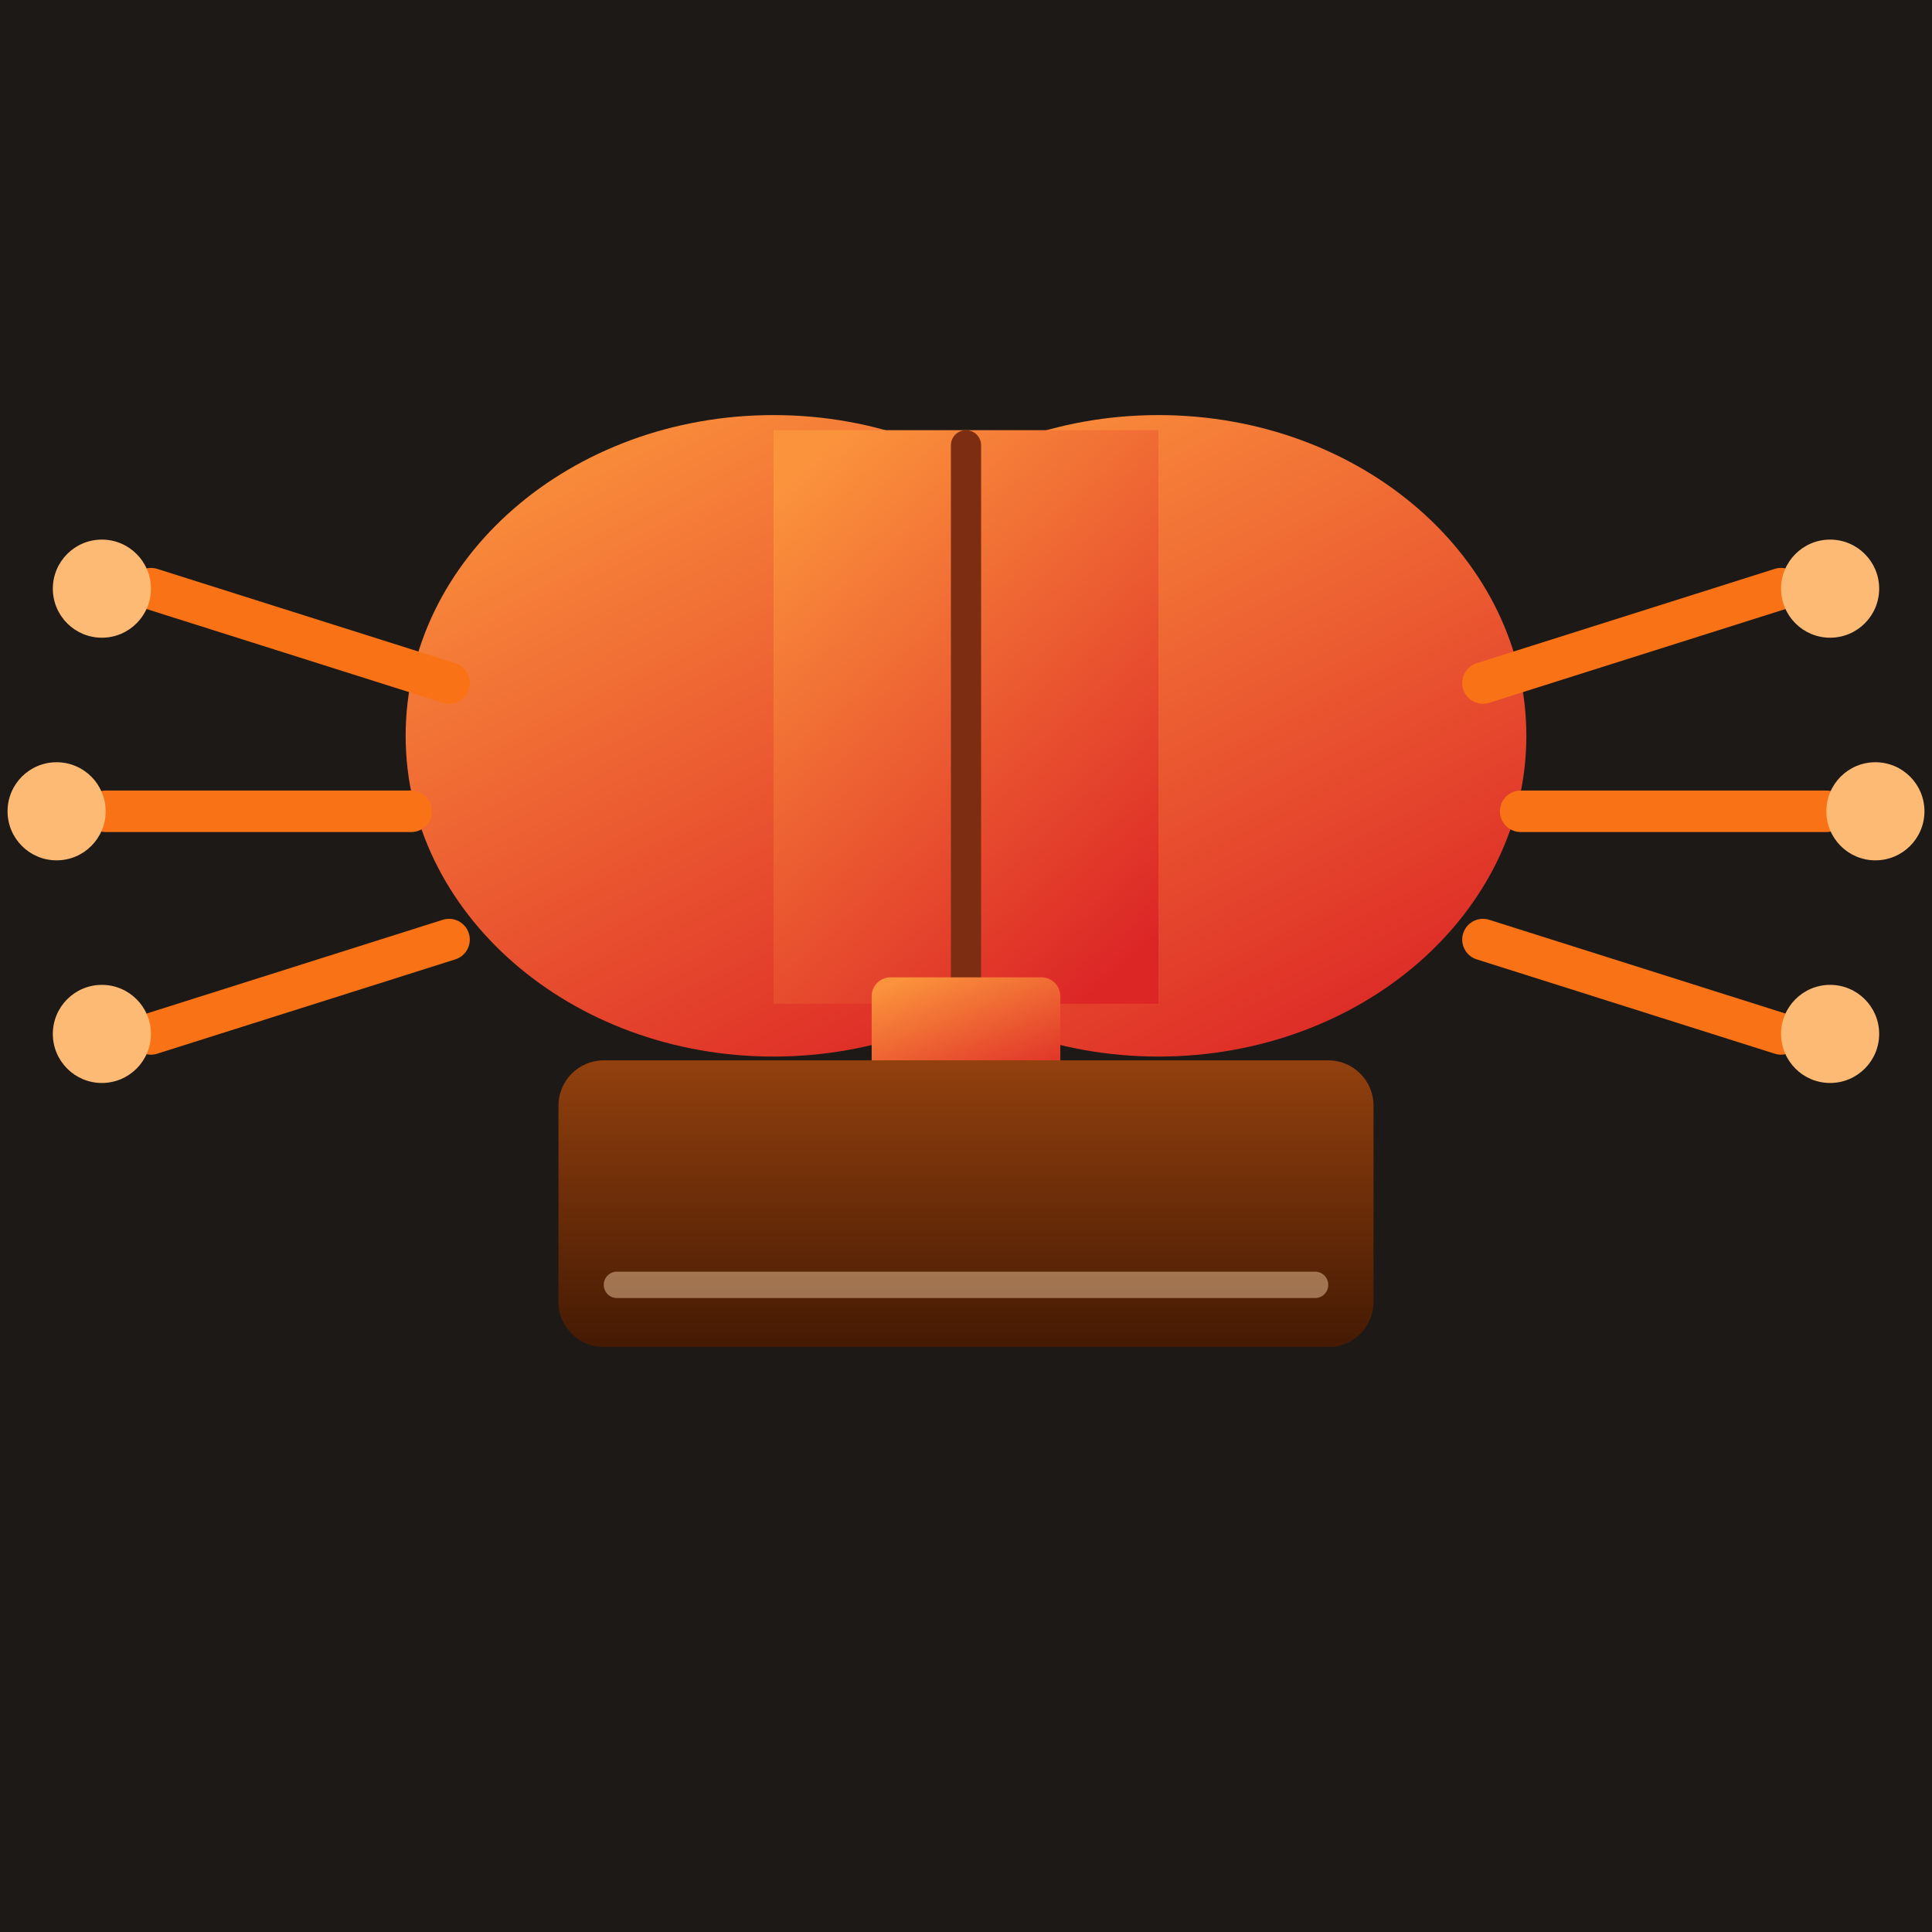
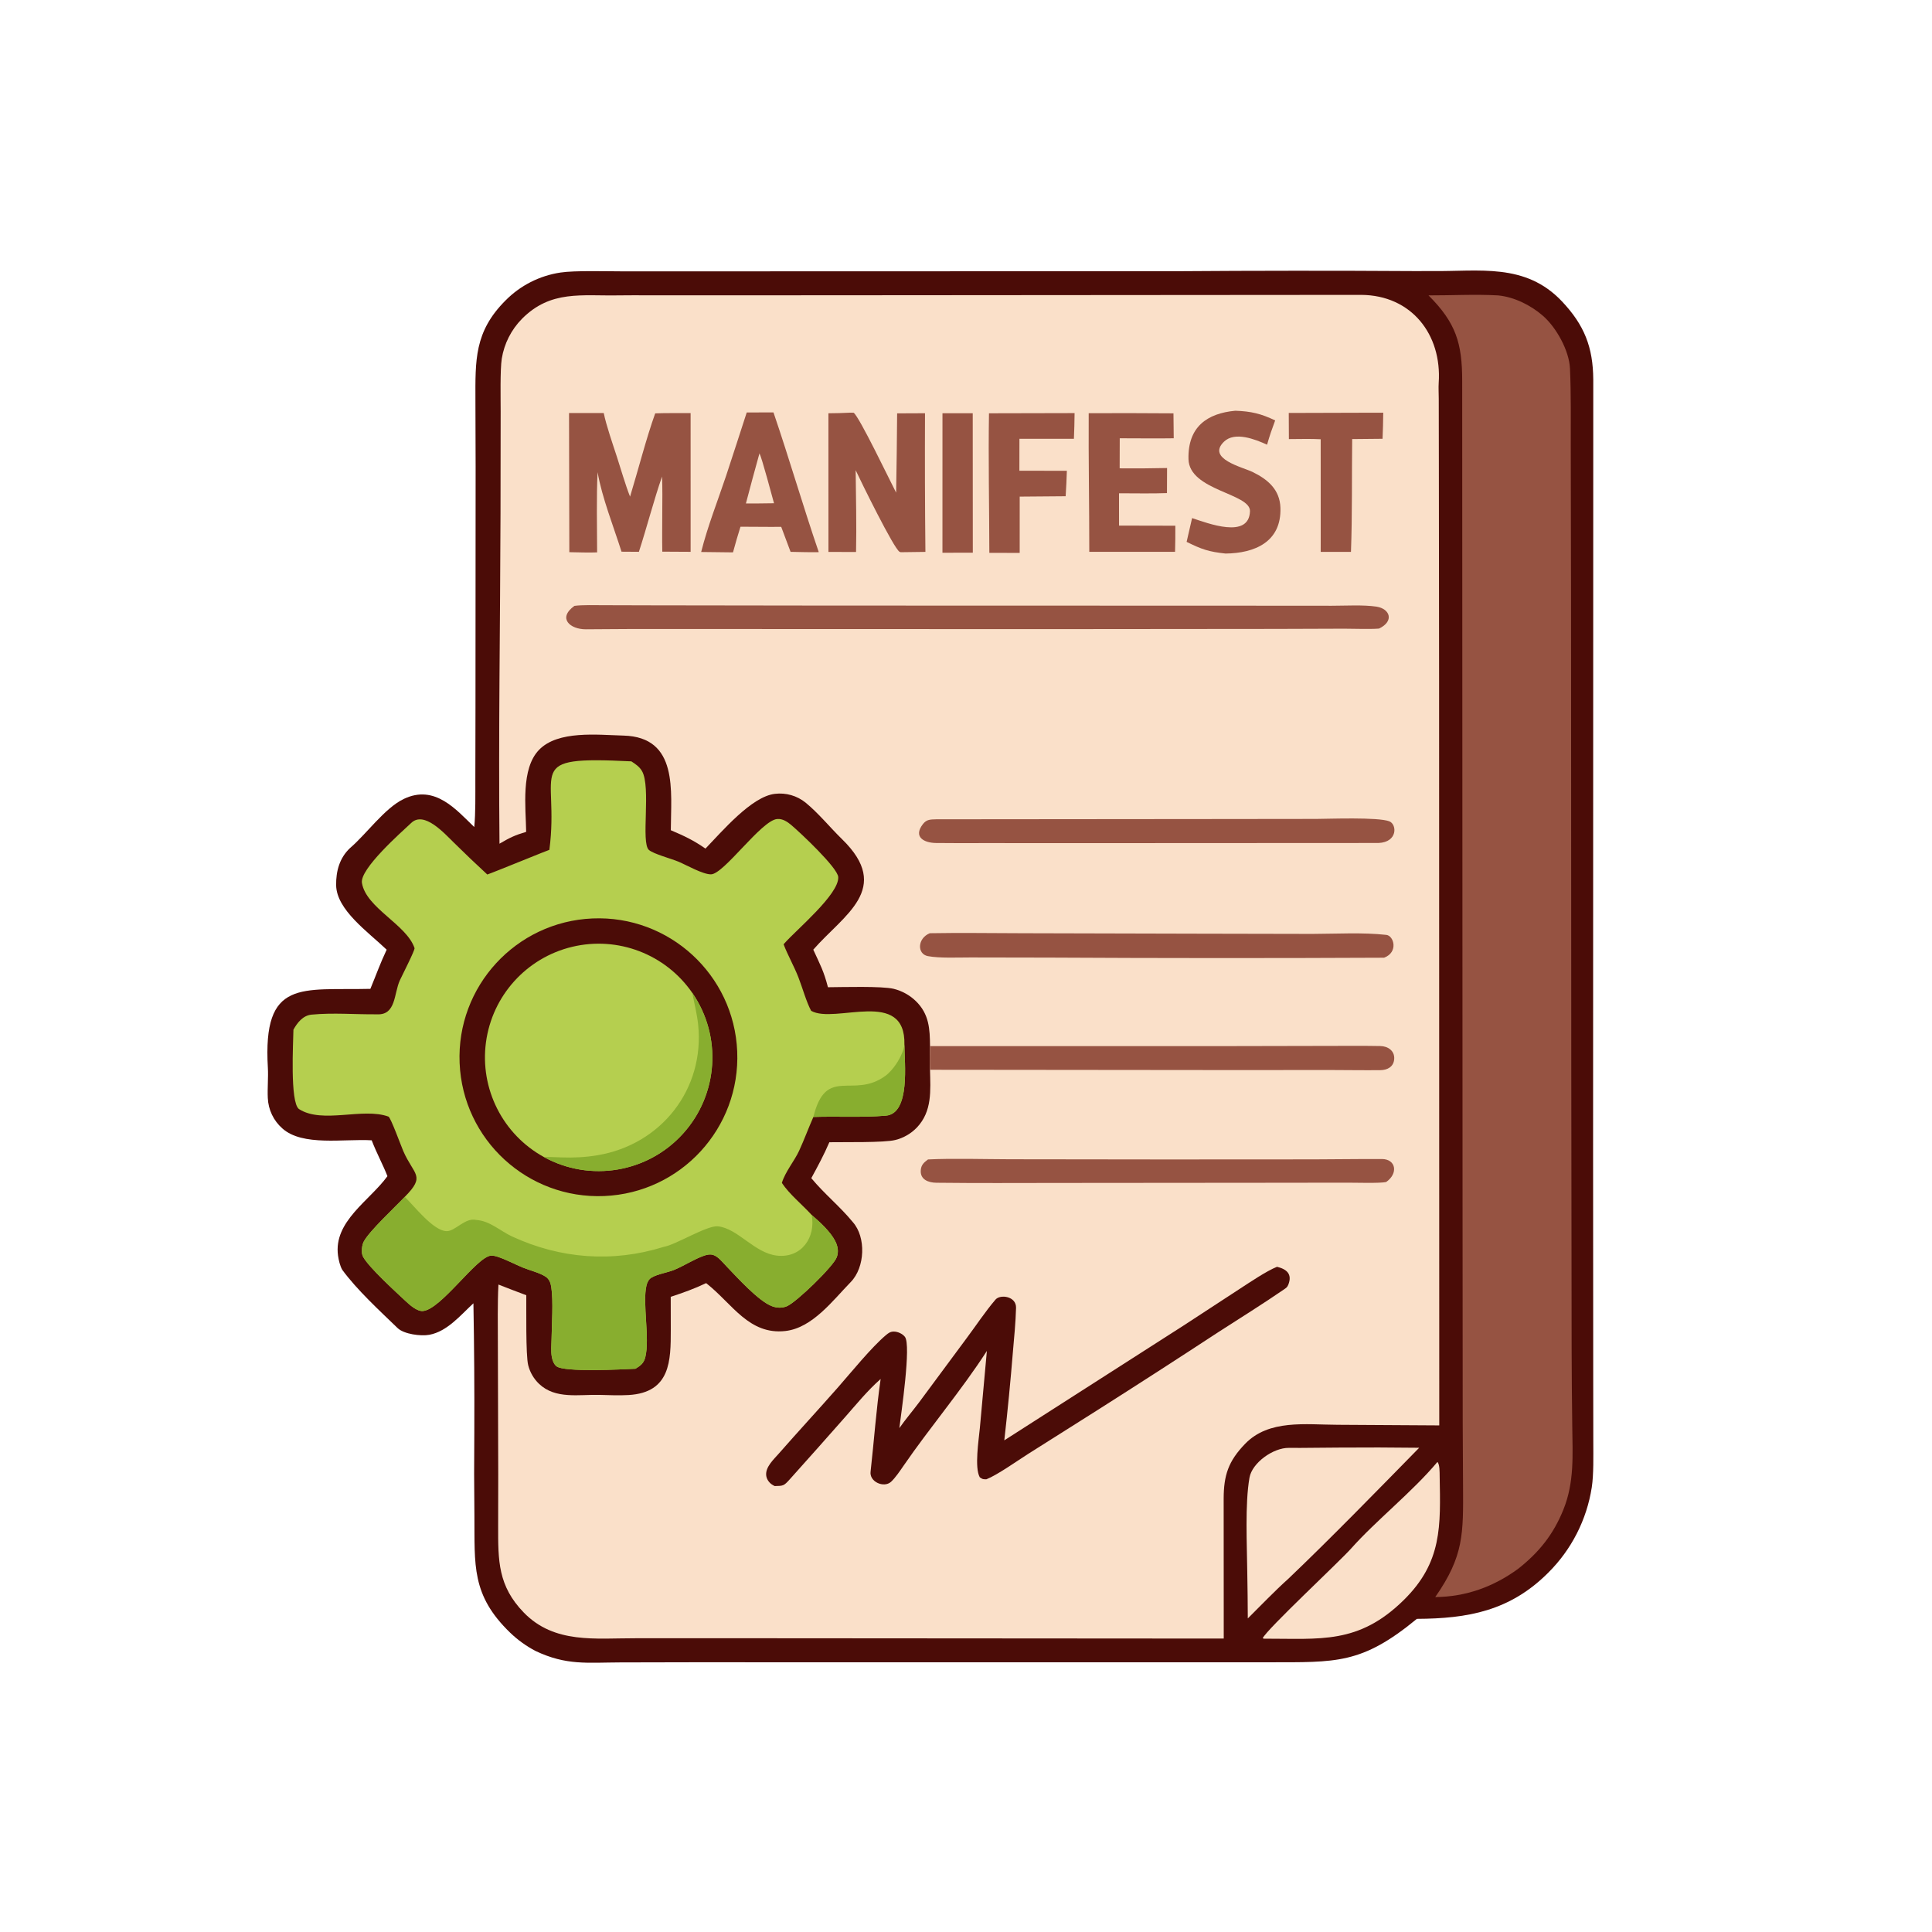
<svg xmlns="http://www.w3.org/2000/svg" width="1024" height="1024" viewBox="0 0 1024 1024">
-   <defs>
-     <linearGradient id="brainGrad" x1="20%" y1="0%" x2="80%" y2="100%">
-       <stop offset="0%" stop-color="#FB923C" />
-       <stop offset="100%" stop-color="#DC2626" />
-     </linearGradient>
-     <linearGradient id="trayGrad" x1="0%" y1="0%" x2="0%" y2="100%">
-       <stop offset="0%" stop-color="#92400E" />
-       <stop offset="100%" stop-color="#451A03" />
-     </linearGradient>
-   </defs>
-   <rect width="1024" height="1024" fill="#1C1917" />
-   <ellipse cx="410" cy="390" rx="195" ry="170" fill="url(#brainGrad)" />
-   <ellipse cx="614" cy="390" rx="195" ry="170" fill="url(#brainGrad)" />
-   <rect x="410" y="228" width="204" height="304" fill="url(#brainGrad)" />
-   <line x1="512" y1="236" x2="512" y2="530" stroke="#7C2D12" stroke-width="16" stroke-linecap="round" />
-   <rect x="462" y="518" width="100" height="64" rx="10" fill="url(#brainGrad)" />
-   <rect x="296" y="562" width="432" height="152" rx="24" fill="url(#trayGrad)" />
-   <rect x="320" y="674" width="384" height="14" rx="7" fill="#FED7AA" opacity="0.45" />
-   <line x1="80" y1="312" x2="238" y2="362" stroke="#F97316" stroke-width="22" stroke-linecap="round" />
-   <line x1="56" y1="430" x2="218" y2="430" stroke="#F97316" stroke-width="22" stroke-linecap="round" />
-   <line x1="80" y1="548" x2="238" y2="498" stroke="#F97316" stroke-width="22" stroke-linecap="round" />
-   <circle cx="54" cy="312" r="26" fill="#FDBA74" />
-   <circle cx="30" cy="430" r="26" fill="#FDBA74" />
-   <circle cx="54" cy="548" r="26" fill="#FDBA74" />
-   <line x1="786" y1="362" x2="944" y2="312" stroke="#F97316" stroke-width="22" stroke-linecap="round" />
-   <line x1="806" y1="430" x2="968" y2="430" stroke="#F97316" stroke-width="22" stroke-linecap="round" />
-   <line x1="786" y1="498" x2="944" y2="548" stroke="#F97316" stroke-width="22" stroke-linecap="round" />
-   <circle cx="970" cy="312" r="26" fill="#FDBA74" />
-   <circle cx="994" cy="430" r="26" fill="#FDBA74" />
-   <circle cx="970" cy="548" r="26" fill="#FDBA74" />
+   <path fill="#4B0C07" d="M623.707 143.749C665.536 143.446 707.366 143.422 749.196 143.679C752.329 143.691 755.452 143.64 758.599 143.669C784.037 143.977 808.408 139.161 827.842 159.708C839.741 172.288 844.358 184.04 844.466 201.233L844.372 610.708L844.439 729.567L844.482 764.298C844.478 771.59 844.734 781.382 843.674 788.327C841.004 805.493 832.908 821.354 820.573 833.587C800.342 853.847 778 857.898 750.967 858.027C721.635 882.194 708.217 880.992 672.259 881.04L628.235 881.055L492.72 881.063L368.526 881.029L328.737 881.114C311.147 881.171 300.285 882.797 283.93 875.095C278.975 872.506 274.414 869.227 270.382 865.354C249.726 845.367 251.654 829.571 251.446 803.17C251.267 788.504 251.25 773.836 251.394 759.169C251.493 736.37 251.335 713.57 250.921 690.773C244.036 697.138 237.022 705.722 227.526 707.474C223.034 708.302 214.09 707.145 210.732 703.899C201.25 694.731 189.196 683.687 181.415 673.042C180.225 671.015 179.475 667.798 179.161 665.495C176.687 647.339 195.897 636.434 205.35 623.393C202.931 617.185 199.701 611.411 197.003 604.388C182.13 603.52 160.439 607.677 149.7 598.135C145.005 594.032 142.2 588.182 141.94 581.952C141.69 576.853 142.263 570.877 141.973 565.947C139.176 518.424 159.866 525.018 196.306 524.109C199.472 516.507 201.316 511.057 204.941 503.357C195.104 493.948 178.325 482.255 178.162 469.131C178.071 461.827 179.912 454.763 185.503 449.502C194.175 442.114 203.885 428.292 214.032 423.444C230.544 415.555 241.859 429.236 251.363 438.354C252.106 431.06 251.924 420.937 251.943 413.429L252.013 375.037L252.089 247.144L251.985 212.403C251.938 190.9 251.374 175.845 267.877 159.311C275.745 151.317 286.001 146.1 297.096 144.448C304.532 143.3 322.072 143.826 330.372 143.825L394.755 143.815L623.707 143.749Z" />
+   <path fill="#FAE0C9" d="M264.743 447.178C264.166 389.262 265.126 330.087 265.28 272.069L265.356 218.049C265.365 211.473 265.024 196.034 265.949 190.085C267.242 182.115 270.979 174.743 276.643 168.988C291.959 153.575 308.316 156.945 328.084 156.55C333.49 156.442 338.933 156.534 344.34 156.529L434.184 156.506L721.483 156.293C748.056 156.462 764.311 177.214 762.543 202.95C762.377 205.367 762.563 208.825 762.569 211.332L762.625 245.509L762.75 360.899L762.838 755.495L709.043 755.169C691.976 755.119 672.565 752.175 659.913 765.278C651.064 774.442 648.603 781.869 648.566 794.351L648.609 868.473L406.412 868.307L336.949 868.308C315.706 868.245 293.836 871.407 277.625 854.696C263.908 840.554 264.013 827.231 264.03 808.874L264.077 781.229L263.835 696.749C263.861 691.573 263.89 685.999 264.185 680.84C269.09 682.763 274.009 684.648 278.943 686.495C279.016 693.337 278.601 718.331 279.96 723.601C280.908 727.366 282.902 730.786 285.711 733.467C294.389 741.75 306.935 739.022 317.802 739.323C322.767 739.46 328.229 739.687 333.177 739.396C355.508 738.082 355.528 721.004 355.527 704.901L355.499 687.346C362.342 685.072 367.646 683.212 374.258 680.087L374.769 680.485C388.153 691.123 397.036 707.602 416.236 705.464C430.588 703.867 441.446 689.214 450.921 679.498C458.506 671.72 459.102 655.794 452.056 647.799C445.302 639.525 436.913 632.8 430.005 624.447C433.491 618.056 436.692 612.12 439.576 605.41C446.956 605.266 468.682 605.728 474.552 604.211C478.889 603.129 482.835 600.851 485.94 597.637C494.167 588.991 493.159 577.968 492.924 567.003C492.747 562.607 492.815 558.872 492.937 554.464C492.839 545.365 492.509 537.485 485.384 530.571C482.123 527.431 478.095 525.201 473.702 524.106C467.428 522.58 446.474 523.198 438.83 523.253C436.605 514.641 434.775 511.462 431.052 503.342C447.059 484.949 473.299 471.077 446.262 444.739C439.927 438.568 433.919 431.102 427.001 425.425C422.431 421.729 416.557 420.043 410.723 420.753C398.334 422.141 382.625 440.777 373.909 449.773C367.518 445.333 362.694 443.075 355.548 440.034C355.601 419.482 359.737 390.663 330.481 389.876C316.66 389.505 295.742 387.027 285.681 397.461C276.011 407.49 278.678 427.866 278.88 440.902C272.823 442.693 270.222 443.976 264.743 447.178Z" />
+   <path fill="#965342" d="M492.937 554.464L654.832 554.45L706.689 554.344C714.99 554.329 723.334 554.265 731.604 554.423C735.665 554.5 739.245 556.953 738.96 561.279C738.686 565.433 735.352 567.171 731.631 567.208C722.752 567.297 713.912 567.152 705.049 567.132L653.412 567.162L492.924 567.003C492.747 562.607 492.815 558.872 492.937 554.464Z" />
+   <path fill="#4B0C07" d="M676.86 671.428C681.928 672.666 685.038 675.257 682.851 680.858C682.308 682.248 681.735 682.594 680.469 683.464C669.17 691.233 657.52 698.454 646.005 705.888C624.614 719.912 603.121 733.778 581.526 747.486L544.849 770.658C538.991 774.401 528.585 781.774 522.797 784.063C520.839 784.027 520.936 784.073 519.307 783.007C516.39 777.856 518.79 762.974 519.351 756.815L523.066 716.026C509.651 736.864 492.904 756.496 478.843 776.957C477.111 779.478 474.493 783.359 472.259 785.389C468.475 788.828 460.575 785.368 461.446 779.817C463.267 763.682 464.425 746.926 466.762 730.891C459.802 737.007 453.932 744.27 447.798 751.222C438.136 762.172 428.415 773.149 418.648 784.008C415.416 787.601 415.182 787.545 410.59 787.646C410.005 787.335 409.409 787.035 408.877 786.635C407.383 785.512 406.272 783.805 406.093 781.925C405.67 777.502 410.102 773.496 412.783 770.433C423.093 758.654 433.743 747.174 444.076 735.414C451.099 727.422 461.823 714.179 469.521 707.677C470.81 706.589 471.858 705.796 473.614 705.761C475.721 705.719 478.328 706.879 479.63 708.563C483.032 712.96 477.611 749.285 476.669 756.921C479.88 752.361 483.794 747.744 487.192 743.208L512.373 709.213C517.366 702.525 522.267 695.077 527.645 688.803C530.166 685.863 538.698 687.008 538.525 693.185C538.307 700.958 537.565 708.443 536.89 716.178C535.616 731.946 534.085 747.693 532.298 763.411L627.271 702.591L657.027 683.159C662.209 679.796 671.361 673.584 676.86 671.428Z" />
+   <path fill="#965342" d="M304.448 321.128C308.426 320.55 315.935 320.763 320.176 320.773L346.868 320.845L437.17 320.965L653.877 321.022L705.786 321.06C712.884 321.067 722.642 320.481 729.518 321.527C736.718 322.622 739.099 329.208 730.958 333.141L730.224 333.203C726.044 333.526 716.965 333.215 712.356 333.217L675.937 333.341L557.438 333.448L391.044 333.397L334.827 333.385C326.705 333.386 318.56 333.535 310.438 333.54C302.208 333.546 295.34 327.703 304.448 321.128Z" />
+   <path fill="#965342" d="M301.603 218.912L319.993 218.906C321.315 225.469 324.819 235.516 326.936 242.011C329.029 248.433 331.497 257.11 333.944 263.225C338.107 249.597 342.634 231.944 347.275 219.084C353.269 218.871 359.991 218.982 366.038 218.957L366.044 292.476L351.029 292.391C350.89 285.656 351.012 278.517 351.014 271.75C351.064 265.308 351.149 259.017 350.898 252.576C346.664 264.661 342.756 279.795 338.627 292.471L329.421 292.408C325.236 279.185 319.057 263.676 316.737 250.272C316.079 263.429 316.471 279.399 316.485 292.772C312.042 292.976 306.291 292.731 301.755 292.665L301.603 218.912Z" />
+   <path fill="#965342" d="M492.787 494.63C508.86 494.335 525.729 494.608 541.848 494.632L634.563 494.865L695.681 494.989C708.194 494.952 722.542 494.123 734.788 495.512C738.783 495.965 741.306 504.677 733.599 507.61C674.485 507.891 615.371 507.871 556.257 507.55L514.314 507.474C507.791 507.459 498.016 507.94 491.8 506.766C486.008 505.671 486.17 497.37 492.787 494.63Z" />
+   <path fill="#965342" d="M496.213 434.239L644.688 434.105L697.64 434.044C704.17 434.018 730.491 432.997 736.389 435.321C740.43 436.913 740.918 446.37 730.625 446.8L566.424 446.883L522.136 446.853C513.435 446.88 504.841 446.918 496.063 446.807C489.812 446.728 483.872 443.661 489.137 436.819C491.141 434.216 493.153 434.361 496.213 434.239Z" />
+   <path fill="#965342" d="M491.856 614.532C504.663 613.875 522.238 614.408 535.297 614.432L617.627 614.533L696.198 614.49C708.261 614.466 720.367 614.255 732.417 614.305C739.975 614.336 741.19 622.02 734.672 626.502C731.195 627.229 718.644 626.838 714.198 626.84L669.352 626.895L560.436 626.986C539.049 627.013 517.668 627.126 496.271 626.882C492.142 626.835 487.49 625.241 488.051 619.975C488.335 617.308 489.792 616.083 491.856 614.532Z" />
+   <path fill="#965342" d="M450.649 218.723L452.448 218.751C455.42 220.786 471.873 255.189 474.968 261.119C475.219 247.11 475.397 233.1 475.5 219.088L490.276 219.024C490.168 243.52 490.238 268.016 490.488 292.51L477.389 292.685C477.19 292.614 476.976 292.574 476.791 292.47C473.73 290.75 456.188 254.967 453.519 249.212C453.656 263.457 454.049 278.377 453.725 292.558L439.096 292.543L439.077 219.043C443.032 219.041 446.696 218.905 450.649 218.723Z" />
+   <path fill="#965342" d="M395.781 218.621L409.959 218.582C418.427 243.415 425.581 268.176 433.968 292.655C429.126 292.764 423.894 292.575 419.023 292.49L414.056 279.226L408.996 279.262L392.464 279.175C391.056 283.68 389.736 288.212 388.503 292.768L371.634 292.566C375.154 278.651 380.361 265.626 384.875 252.109C388.576 241.026 392.129 229.748 395.781 218.621Z" />
+   <path fill="#FAE0C9" d="M402.534 240.281C403.831 242.726 409.23 263.101 410.245 266.73L402.375 266.827L395.344 266.849C397.673 257.975 400.07 249.119 402.534 240.281Z" />
+   <path fill="#965342" d="M577.034 219.002C592.01 218.94 606.985 218.965 621.961 219.077L622.099 232.297C612.785 232.46 602.84 232.28 593.486 232.297L593.441 248.231C601.817 248.305 610.194 248.248 618.569 248.06L618.515 261.349C610.582 261.663 601.151 261.436 593.102 261.448L593.103 268.625L593.116 278.572L622.95 278.638C622.983 283.256 622.935 287.874 622.807 292.49L577.344 292.483C577.356 267.975 576.887 243.512 577.034 219.002Z" />
+   <path fill="#965342" d="M654.734 217.702C663.074 217.986 668.345 219.238 675.868 222.834C674.044 227.764 673.056 230.499 671.573 235.696C665.2 232.791 654.449 228.56 648.737 234.106C639.392 243.178 658.584 247.588 663.815 250.124C672.026 254.104 678.346 259.532 678.652 269.14C679.231 287.268 664.999 293.23 649.568 293.392C640.644 292.441 637.003 291.183 628.934 287.204L631.831 274.598C640.151 277.318 661.996 285.849 662.515 270.977C662.847 261.447 630.33 260.075 629.921 243.358C629.501 226.186 639.892 219.059 654.734 217.702Z" />
+   <path fill="#965342" d="M524.181 219.051L569.55 218.951C569.512 223.49 569.394 228.028 569.196 232.563L540.318 232.569L540.295 249.491L565.461 249.536C565.32 254.032 565.106 258.526 564.818 263.016L540.463 263.212L540.458 293.049L524.372 293.03C524.327 268.549 523.794 243.455 524.181 219.051Z" />
+   <path fill="#965342" d="M726.558 218.749L733.142 218.74C733.104 223.35 732.985 227.96 732.785 232.567L716.685 232.721C716.441 252.648 716.768 272.613 716.042 292.519L699.998 292.507L700.012 282.25L699.994 232.808C694.836 232.525 688.389 232.712 683.137 232.727L683.068 218.875L726.558 218.749Z" />
+   <path fill="#965342" d="M499.531 219.032L515.57 219.015L515.61 292.947L499.518 292.966L499.531 219.032Z" />
+   <path fill="#B5CF4F" d="M258.278 463.504C261.427 462.46 291.2 450.276 291.18 450.429C296.81 407.614 276.11 400.609 334.626 403.536C336.821 404.969 338.907 406.333 340.254 408.651C345.212 417.182 339.544 446.785 343.96 450.516C346.514 452.673 355.866 455.126 359.66 456.728C363.997 458.56 372.516 463.47 376.843 463.414C383.699 463.325 403.519 434.802 411.922 434.087C414.789 433.843 417.302 435.524 419.393 437.287C424.006 441.175 444.045 459.951 444.29 464.875C444.744 474.031 422.155 492.705 415.761 500.002L415.328 500.502C417.372 505.931 420.893 512.18 423.143 517.925C425.26 523.333 427.363 531.001 429.927 535.757C442.518 542.974 480.1 523.363 479.361 553.716C479.361 563.26 482.625 590.175 469.562 591.317C457.199 592.397 443.632 591.575 431.11 592.013C428.495 597.919 426.218 604.147 423.56 609.915C421.047 615.37 416.222 620.98 414.404 626.967C418.48 633.082 425.136 638.389 430.19 643.936C434.554 647.721 440.017 652.631 442.673 657.772C444.076 660.486 444.583 663.431 443.507 666.351C441.689 671.281 421.961 690.349 417.015 692.359C414.408 693.419 411.608 693.282 409.012 692.257C401.8 689.41 390.783 677.114 385.135 671.259C383.275 669.331 380.642 665.932 377.987 665.14C376.383 664.661 374.873 664.958 373.321 665.487C367.889 667.34 362.747 670.829 357.39 673.034C353.762 674.527 348.476 675.254 345.265 677.187C343.808 678.064 343.025 679.733 342.643 681.331C340.423 690.608 344.513 709.535 342.012 719.38C341.201 722.57 339.533 723.784 336.821 725.464C330.18 725.763 298.876 727.465 294.874 724.099C293.473 722.92 292.794 720.93 292.477 719.189C291.92 716.136 292.288 712.781 292.335 709.685C292.454 701.761 293.321 689.745 292.198 682.241C291.859 679.973 291.139 677.92 289.142 676.631C285.851 674.507 280.777 673.337 277.094 671.819C272.767 670.036 268.579 667.745 264.147 666.247C262.938 665.838 261.443 665.404 260.151 665.521C252.585 666.207 233.735 694.116 224.129 694.868C221.01 695.112 217.145 691.624 214.995 689.616C209.591 684.568 195.706 671.932 192.527 666.272C191.996 665.325 191.789 664.193 191.789 663.115C191.788 661.427 192.03 659.483 192.84 657.981C195.884 652.344 209.413 639.788 214.528 634.364C225.808 622.992 219.388 623.014 213.73 610.06C212.676 607.648 207.066 592.252 205.903 591.826C192.293 586.839 170.902 595.836 158.454 587.817C153.61 584.257 155.442 552.333 155.525 545.747C157.565 542.073 160.522 538.24 165.117 537.774C176.629 536.674 188.214 537.716 199.85 537.603C209.945 538.124 208.731 526.616 211.926 519.592C212.951 517.338 219.995 503.583 219.715 502.523C215.526 490.025 194.028 481.272 191.837 467.991C190.605 460.528 212.661 441.156 218.021 436.12C224.858 429.696 235.508 441.679 240.754 446.796C246.501 452.464 252.343 458.034 258.278 463.504Z" />
+   <path fill="#88AE2F" d="M214.528 634.364C219.378 638.973 229.655 652.485 236.767 652.538C241.328 652.572 246.517 645.228 252.356 646.598C259.647 647.055 265.108 652.443 271.371 655.339C297.051 667.213 324.683 669.319 351.744 660.879C358.395 659.707 374.684 649.4 380.487 649.98C391.033 651.034 399.848 664.151 411.779 665.499C424.94 666.986 432.494 655.64 430.19 643.936C434.554 647.721 440.017 652.631 442.673 657.772C444.076 660.486 444.583 663.431 443.507 666.351C441.689 671.281 421.961 690.349 417.015 692.359C414.408 693.419 411.608 693.282 409.012 692.257C401.8 689.41 390.783 677.114 385.135 671.259C383.275 669.331 380.642 665.932 377.987 665.14C376.383 664.661 374.873 664.958 373.321 665.487C367.889 667.34 362.747 670.829 357.39 673.034C353.762 674.527 348.476 675.254 345.265 677.187C343.808 678.064 343.025 679.733 342.643 681.331C340.423 690.608 344.513 709.535 342.012 719.38C341.201 722.57 339.533 723.784 336.821 725.464C330.18 725.763 298.876 727.465 294.874 724.099C293.473 722.92 292.794 720.93 292.477 719.189C291.92 716.136 292.288 712.781 292.335 709.685C292.454 701.761 293.321 689.745 292.198 682.241C291.859 679.973 291.139 677.92 289.142 676.631C285.851 674.507 280.777 673.337 277.094 671.819C272.767 670.036 268.579 667.745 264.147 666.247C262.938 665.838 261.443 665.404 260.151 665.521C252.585 666.207 233.735 694.116 224.129 694.868C221.01 695.112 217.145 691.624 214.995 689.616C209.591 684.568 195.706 671.932 192.527 666.272C191.996 665.325 191.789 664.193 191.789 663.115C191.788 661.427 192.03 659.483 192.84 657.981C195.884 652.344 209.413 639.788 214.528 634.364Z" />
+   <path fill="#88AE2F" d="M431.11 592.013C437.852 564.532 452.153 582.793 469.311 570.192C473.741 566.939 478.63 559.325 479.361 553.716C479.361 563.26 482.625 590.175 469.562 591.317C457.199 592.397 443.632 591.575 431.11 592.013Z" />
+   <path fill="#4B0C07" d="M314.038 486.795C354.676 485.063 389.02 516.61 390.738 557.248C392.457 597.887 360.898 632.22 320.26 633.925C279.64 635.629 245.326 604.089 243.608 563.469C241.891 522.85 273.42 488.526 314.038 486.795Z" />
+   <path fill="#B5CF4F" d="M288.341 613.291C266.494 601.318 254.265 577.138 257.571 552.445C260.876 527.753 279.034 507.64 303.26 501.835C327.487 496.03 352.788 505.729 366.925 526.242C382.771 549.234 380.748 580.099 362.037 600.825C343.326 621.551 312.828 626.71 288.341 613.291Z" />
+   <path fill="#88AE2F" d="M366.925 526.242C382.771 549.234 380.748 580.099 362.037 600.825C343.326 621.551 312.828 626.71 288.341 613.291C289.8 613.087 295.627 613.41 297.552 613.449C304.02 613.691 310.308 613.373 316.683 612.307C350.488 606.658 373.657 577.23 370.018 542.936C369.426 537.363 367.98 531.825 366.925 526.242Z" />
+   <path fill="#965342" d="M757.141 156.558C769.3 156.597 781.906 155.892 794.011 156.568C802.59 157.401 811.291 161.758 817.691 167.291C824.88 173.504 831.689 185.803 832.122 195.333C832.74 208.892 832.504 222.853 832.536 236.451L832.674 315.588L832.816 567.774L833.002 715.349C833.038 728.817 833.146 742.285 833.329 755.753C833.498 771.193 834.528 785.454 828.648 800.085C823.342 813.285 815.736 822.759 804.683 831.473C791.566 841.057 777.037 846.309 760.704 846.487C775.954 824.643 775.575 812.838 775.44 787.397L775.268 754.05L775.183 637.867L774.994 201.986C774.999 181.915 771.704 171.114 757.141 156.558Z" />
+   <path fill="#FAE0C9" d="M709.325 767.25C723.618 767.136 737.912 767.169 752.205 767.348C730.121 789.866 705.471 815.204 682.745 836.873C675.893 842.985 667.994 851.236 661.36 857.802C661.325 849.544 661.23 841.287 661.077 833.03C660.938 818.95 659.805 797.216 662.251 783.202C663.63 775.303 674.827 767.311 683.11 767.403C691.222 767.493 700.613 767.251 709.325 767.25Z" />
+   <path fill="#FAE0C9" d="M761.858 774.868C763.124 776.119 763.017 780.443 763.049 782.236C763.523 808.814 764.472 827.95 744.001 848.074C720.034 871.636 699.815 868.474 669.937 868.532L669.253 868.315C671.195 863.753 709.844 827.804 716.095 820.773C729.372 805.839 748.546 790.776 761.858 774.868Z" />
</svg>
